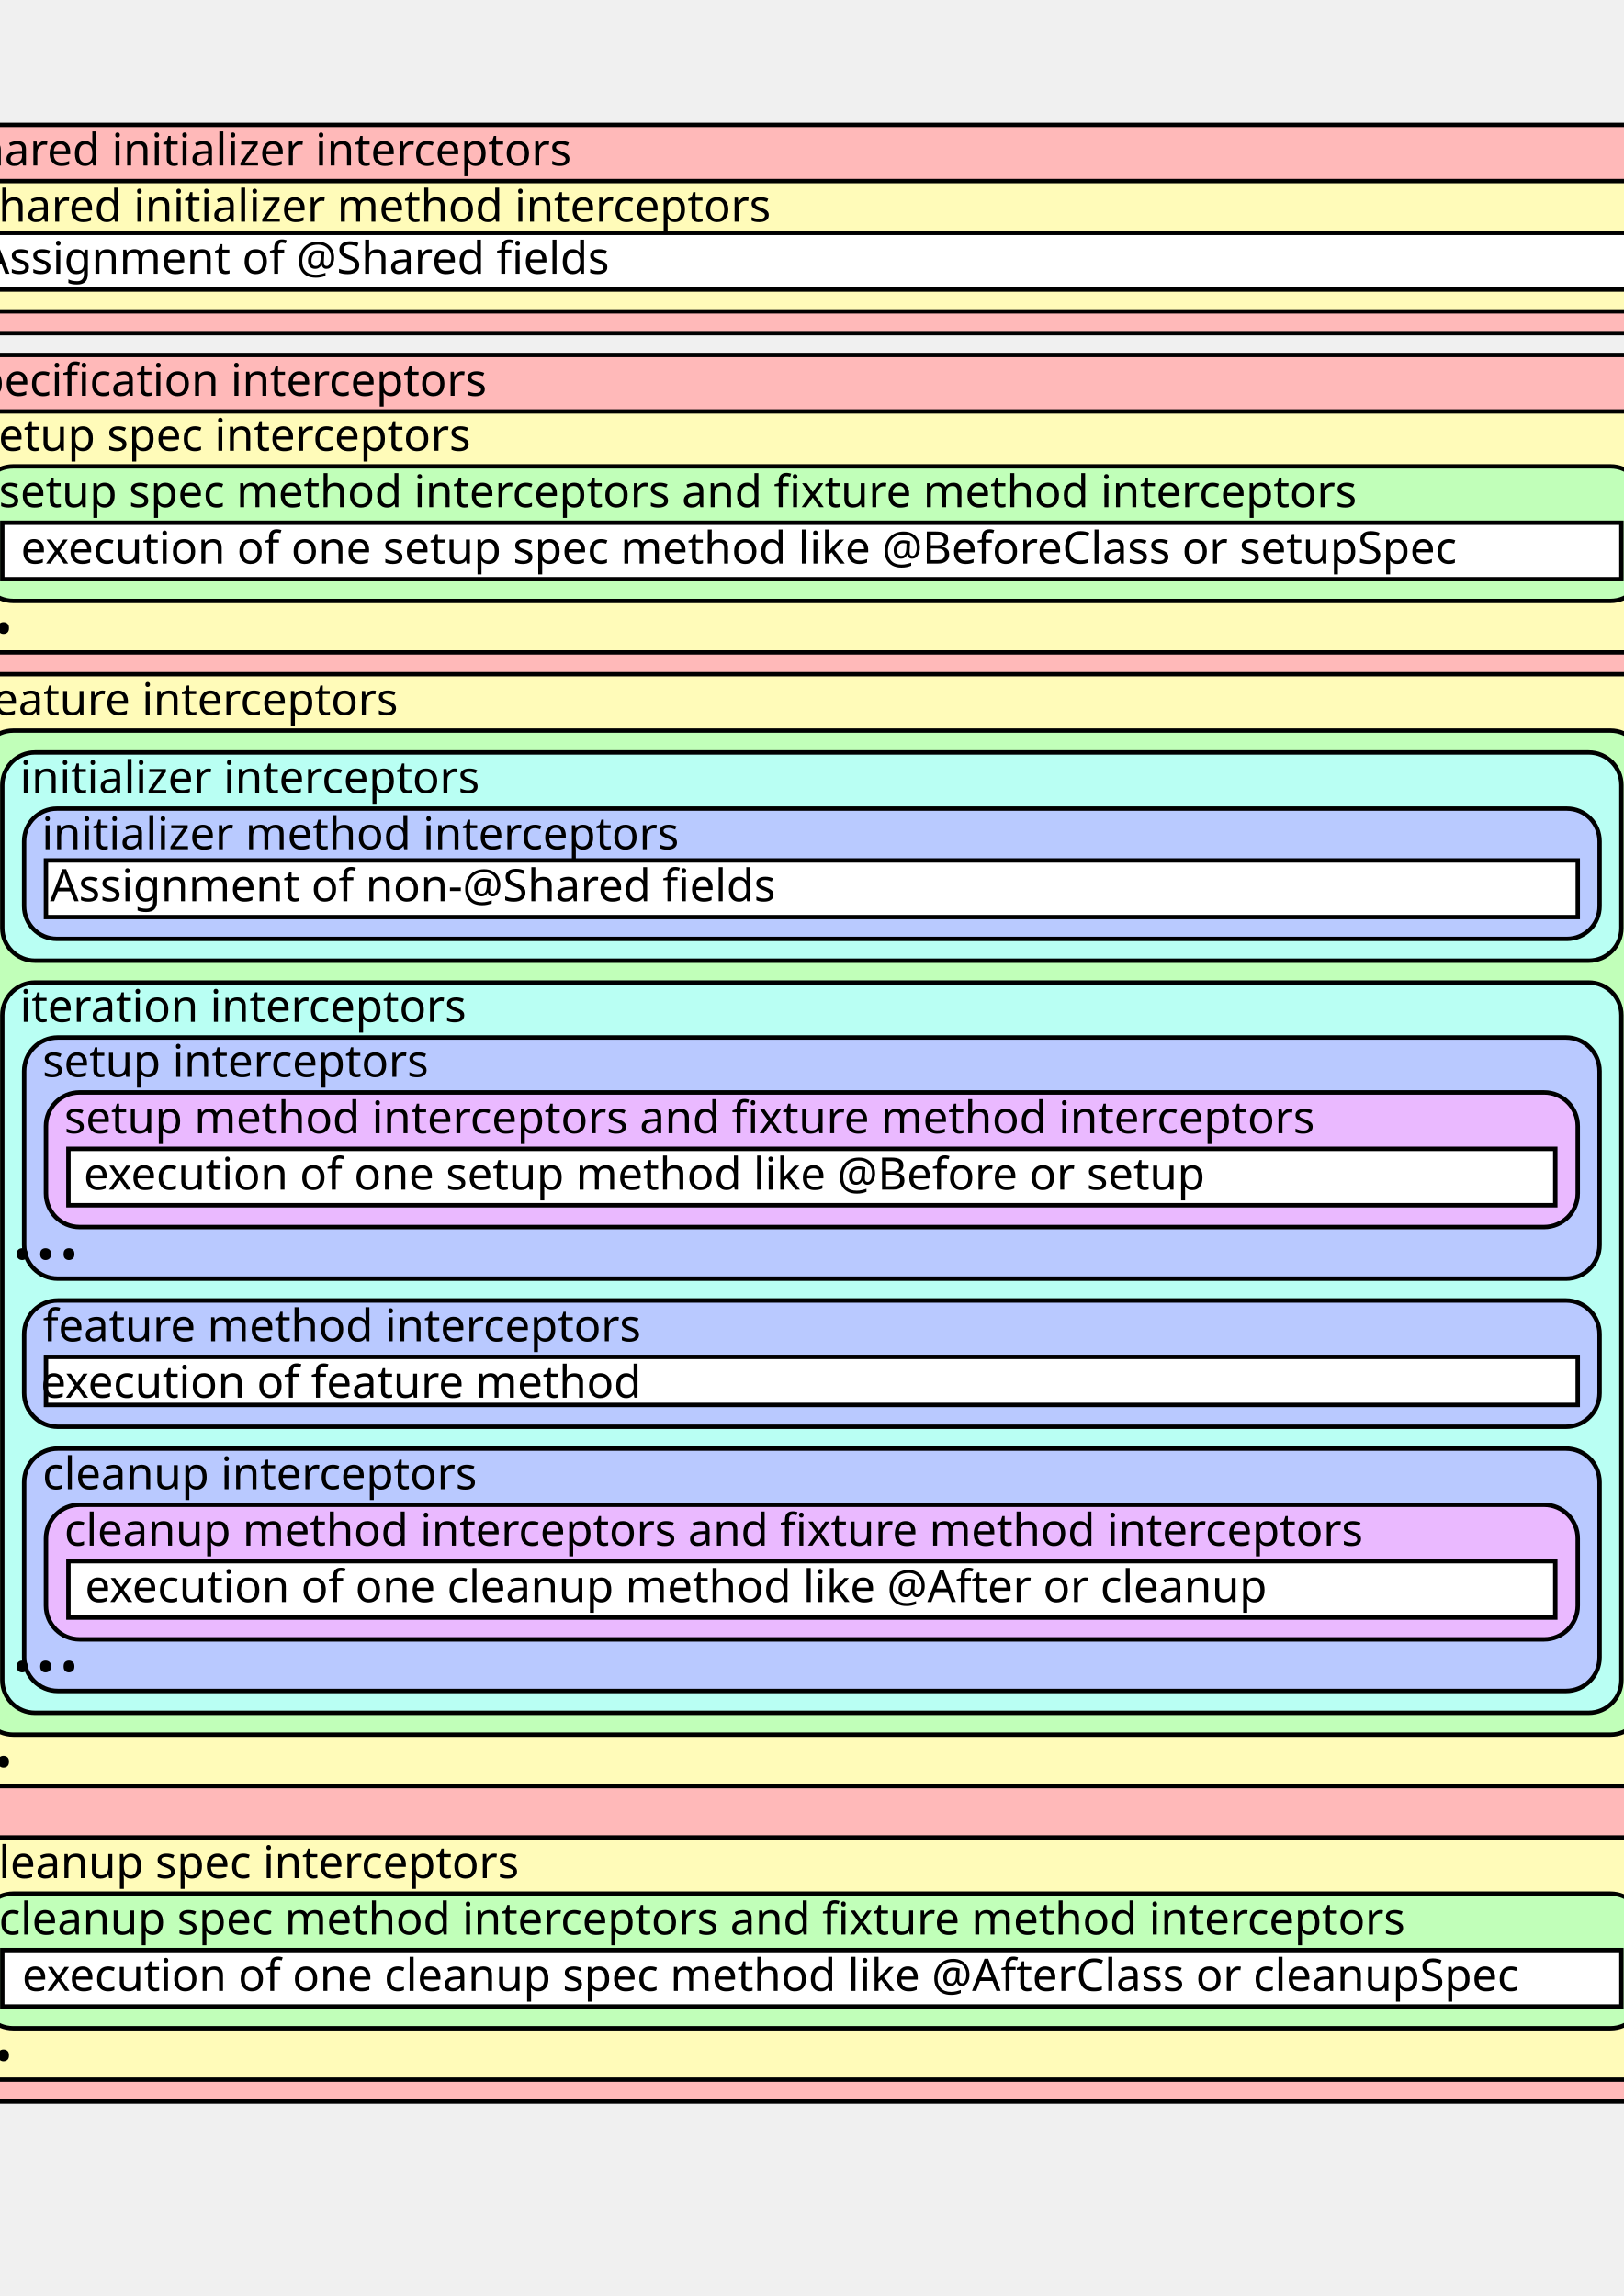
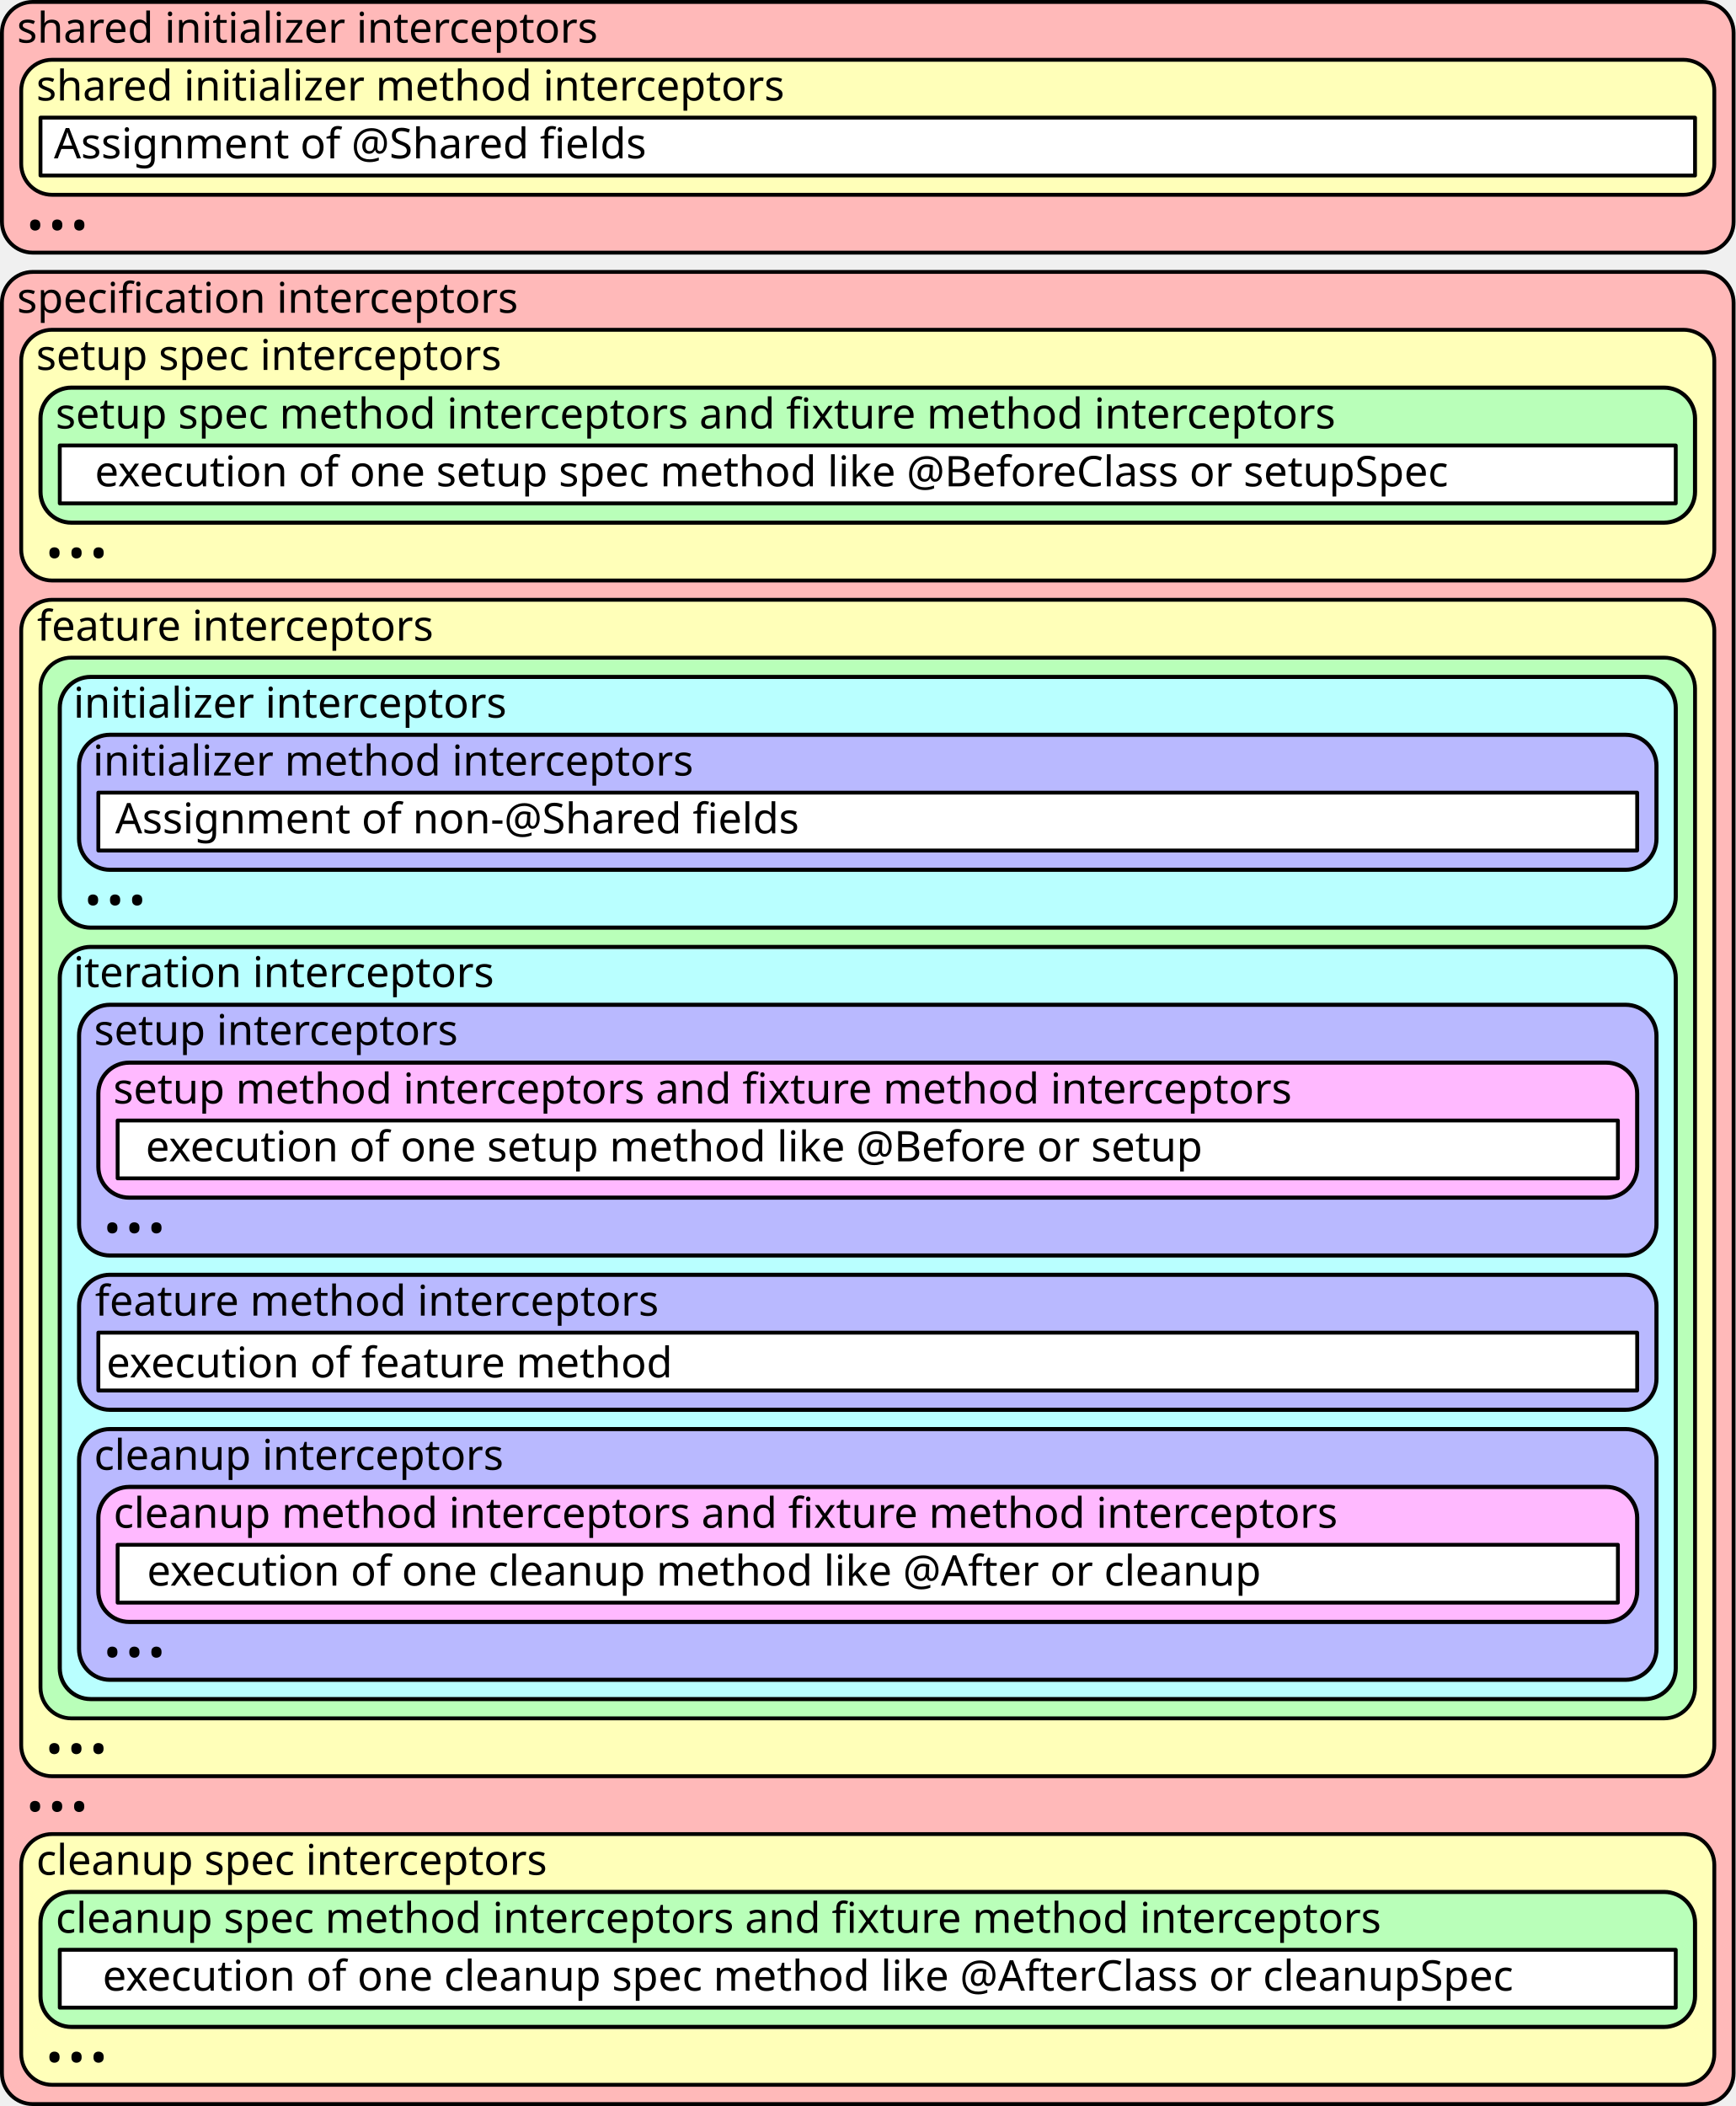
- <svg xmlns="http://www.w3.org/2000/svg" width="210mm" height="297mm" viewBox="0 0 744.094 1052.362" id="svg2" version="1.1">
+ <svg xmlns="http://www.w3.org/2000/svg" width="900" height="1092" viewBox="0 0 843.75 1023.75" id="svg2" version="1.1">
  <defs id="defs4">
-     <marker orient="auto" refY="0.0" refX="0.0" id="Arrow1Lstart" style="overflow:visible">
-       <path id="path4144" d="M 0.0,0.0 L 5.0,-5.0 L -12.5,0.0 L 5.0,5.0 L 0.0,0.0 z " style="fill-rule:evenodd;stroke:#000000;stroke-width:1.0pt" transform="scale(0.8) translate(12.5,0)" />
+     <marker orient="auto" refY="0" refX="0" id="Arrow1Lstart" style="overflow:visible">
+       <path id="path4144" d="M 0,0 5,-5 -12.5,0 5,5 Z" style="fill-rule:evenodd;stroke:#000000;stroke-width:1pt" transform="matrix(0.8,0,0,0.8,10,0)" />
    </marker>
  </defs>
  <g id="layer1">
-     <rect style="fill:#ffb9b9;fill-opacity:1;fill-rule:nonzero;stroke:#000000;stroke-width:2;stroke-linejoin:miter;stroke-miterlimit:4;stroke-dasharray:none;stroke-dashoffset:0;stroke-opacity:1" id="rect4138" width="801.994" height="95.469" x="-28.95" y="57.241" rx="15" />
-     <text xml:space="preserve" style="font-style:normal;font-weight:normal;font-size:20.556px;line-height:125%;font-family:sans-serif;text-align:start;letter-spacing:0px;word-spacing:0px;text-anchor:start;fill:#000000;fill-opacity:1;stroke:none;stroke-width:1px;stroke-linecap:butt;stroke-linejoin:miter;stroke-opacity:1" x="-20.532" y="75.858" id="text4537-4">
-       <tspan id="tspan4539-71" x="-20.532" y="75.858">shared initializer interceptors</tspan>
+     <text xml:space="preserve" style="font-style:normal;font-weight:normal;font-size:37.5px;line-height:125%;font-family:sans-serif;text-align:center;letter-spacing:0px;word-spacing:0px;text-anchor:middle;fill:#000000;fill-opacity:1;stroke:none;stroke-width:0.938px;stroke-linecap:butt;stroke-linejoin:miter;stroke-opacity:1" x="104.551" y="-125.764" id="text3752">
+       <tspan id="tspan3750" style="stroke-width:0.938px" x="104.551" y="-125.764" />
    </text>
-     <rect style="fill:#fffbb9;fill-opacity:1;fill-rule:nonzero;stroke:#000000;stroke-width:2;stroke-linejoin:miter;stroke-miterlimit:4;stroke-dasharray:none;stroke-dashoffset:0;stroke-opacity:1" id="rect4138-6" width="781.994" height="59.716" x="-18.95" y="82.994" rx="15" />
-     <text xml:space="preserve" style="font-style:normal;font-weight:normal;font-size:20.556px;line-height:125%;font-family:sans-serif;text-align:start;letter-spacing:0px;word-spacing:0px;text-anchor:start;fill:#000000;fill-opacity:1;stroke:none;stroke-width:1px;stroke-linecap:butt;stroke-linejoin:miter;stroke-opacity:1" x="-10.532" y="101.611" id="text4537-4-8">
-       <tspan id="tspan4539-71-8" x="-10.532" y="101.611">shared initializer method interceptors</tspan>
+     <rect style="fill:#ffb9b9;fill-opacity:1;stroke:#000000;stroke-width:1.875;stroke-linecap:round;stroke-linejoin:round;stroke-miterlimit:4;stroke-dasharray:none;stroke-dashoffset:34.76;paint-order:normal" id="rect37851" width="841.876" height="890.625" x="0.938" y="132.188" rx="15" />
+     <rect style="fill:#ffb9b9;fill-opacity:1;stroke:#000000;stroke-width:1.875;stroke-linecap:round;stroke-linejoin:round;stroke-miterlimit:4;stroke-dasharray:none;stroke-dashoffset:34.76;paint-order:normal" id="rect22503" width="841.876" height="121.875" x="0.938" y="0.937" rx="15" />
+     <text xml:space="preserve" style="font-style:normal;font-weight:normal;line-height:0%;font-family:sans-serif;text-align:start;letter-spacing:0px;word-spacing:0px;text-anchor:start;fill:#000000;fill-opacity:1;stroke:none;stroke-width:1px;stroke-linecap:butt;stroke-linejoin:miter;stroke-opacity:1" x="8.271" y="152.041" id="text4537-4-4-6">
+       <tspan x="8.271" y="152.041" id="tspan4811-4" style="font-size:20.555px;line-height:1.25">specification interceptors</tspan>
    </text>
-     <rect style="fill:#ffffff;fill-opacity:1;fill-rule:nonzero;stroke:#000000;stroke-width:2;stroke-linejoin:miter;stroke-miterlimit:4;stroke-dasharray:none;stroke-dashoffset:0;stroke-opacity:1" id="rect4138-6-9" width="761.994" height="25.963" x="-8.95" y="106.746" rx="0" ry="0" />
-     <text xml:space="preserve" style="font-style:normal;font-weight:normal;font-size:20.556px;line-height:125%;font-family:sans-serif;text-align:center;letter-spacing:0px;word-spacing:0px;text-anchor:middle;fill:#000000;fill-opacity:1;stroke:none;stroke-width:1px;stroke-linecap:butt;stroke-linejoin:miter;stroke-opacity:1" x="148.598" y="125.464" id="text4537">
-       <tspan id="tspan4539" x="148.598" y="125.464">Assignment of @Shared fields</tspan>
+     <text xml:space="preserve" style="font-style:normal;font-weight:normal;line-height:0%;font-family:sans-serif;text-align:center;letter-spacing:0px;word-spacing:0px;text-anchor:middle;fill:#000000;fill-opacity:1;stroke:none;stroke-width:1px;stroke-linecap:butt;stroke-linejoin:miter;stroke-opacity:1" x="35.635" y="111.533" id="text4674-1">
+       <tspan id="tspan4676-4" x="35.635" y="111.533" style="font-size:40px;line-height:1.25">...</tspan>
    </text>
-     <rect style="fill:#ffb9b9;fill-opacity:1;fill-rule:nonzero;stroke:#000000;stroke-width:2;stroke-linejoin:miter;stroke-miterlimit:4;stroke-dasharray:none;stroke-dashoffset:0;stroke-opacity:1" id="rect4138-1" width="801.994" height="800.525" x="-28.95" y="162.71" rx="15" />
-     <text xml:space="preserve" style="font-style:normal;font-weight:normal;font-size:20.556px;line-height:125%;font-family:sans-serif;text-align:start;letter-spacing:0px;word-spacing:0px;text-anchor:start;fill:#000000;fill-opacity:1;stroke:none;stroke-width:1px;stroke-linecap:butt;stroke-linejoin:miter;stroke-opacity:1" x="-20.532" y="181.428" id="text4537-4-4">
-       <tspan x="-20.532" y="181.428" id="tspan4811">specification interceptors</tspan>
+     <text xml:space="preserve" style="font-style:normal;font-weight:normal;line-height:0%;font-family:sans-serif;text-align:start;letter-spacing:0px;word-spacing:0px;text-anchor:start;fill:#000000;fill-opacity:1;stroke:none;stroke-width:1px;stroke-linecap:butt;stroke-linejoin:miter;stroke-opacity:1" x="8.271" y="20.741" id="text4537-4-9">
+       <tspan id="tspan4539-71-5" x="8.271" y="20.741" style="font-size:20.555px;line-height:1.25">shared initializer interceptors</tspan>
    </text>
-     <rect style="fill:#fffbb9;fill-opacity:1;fill-rule:nonzero;stroke:#000000;stroke-width:2;stroke-linejoin:miter;stroke-miterlimit:4;stroke-dasharray:none;stroke-dashoffset:0;stroke-opacity:1" id="rect4138-6-96" width="781.994" height="110.453" x="-18.95" y="188.563" rx="15" />
-     <text xml:space="preserve" style="font-style:normal;font-weight:normal;font-size:20.556px;line-height:125%;font-family:sans-serif;text-align:start;letter-spacing:0px;word-spacing:0px;text-anchor:start;fill:#000000;fill-opacity:1;stroke:none;stroke-width:1px;stroke-linecap:butt;stroke-linejoin:miter;stroke-opacity:1" x="-10.532" y="206.608" id="text4537-4-4-1">
-       <tspan x="-10.532" y="206.608" id="tspan4833">setup spec interceptors</tspan>
+     <rect style="fill:#ffffb9;fill-opacity:1;stroke:#000000;stroke-width:1.875;stroke-linecap:round;stroke-linejoin:round;stroke-miterlimit:4;stroke-dasharray:none;stroke-dashoffset:34.76" id="rect27594" width="823.125" height="65.625" x="10.312" y="29.062" rx="15" />
+     <rect style="fill:#ffffb9;fill-opacity:1;stroke:#000000;stroke-width:1.875;stroke-linecap:round;stroke-linejoin:round;stroke-miterlimit:4;stroke-dasharray:none;stroke-dashoffset:34.76" id="rect27594-2" width="823.125" height="121.875" x="10.312" y="160.312" rx="15" />
+     <rect style="fill:#ffffb9;fill-opacity:1;stroke:#000000;stroke-width:1.875;stroke-linecap:round;stroke-linejoin:round;stroke-miterlimit:4;stroke-dasharray:none;stroke-dashoffset:34.76" id="rect27594-2-2" width="823.125" height="571.875" x="10.312" y="291.562" rx="15" />
+     <rect style="fill:#b9ffb9;fill-opacity:1;stroke:#000000;stroke-width:1.875;stroke-linecap:round;stroke-linejoin:round;stroke-miterlimit:4;stroke-dasharray:none;stroke-dashoffset:34.76" id="rect81927" width="804.375" height="515.625" x="19.688" y="319.688" rx="15" />
+     <text xml:space="preserve" style="font-style:normal;font-weight:normal;line-height:0%;font-family:sans-serif;text-align:start;letter-spacing:0px;word-spacing:0px;text-anchor:start;fill:#000000;fill-opacity:1;stroke:none;stroke-width:1px;stroke-linecap:butt;stroke-linejoin:miter;stroke-opacity:1" x="17.583" y="179.83" id="text4537-4-4-1-4">
+       <tspan x="17.583" y="179.83" id="tspan4833-5" style="font-size:20.555px;line-height:1.25">setup spec interceptors</tspan>
    </text>
-     <rect style="fill:#c1ffb9;fill-opacity:1;fill-rule:nonzero;stroke:#000000;stroke-width:2;stroke-linejoin:miter;stroke-miterlimit:4;stroke-dasharray:none;stroke-dashoffset:0;stroke-opacity:1" id="rect4138-6-96-0" width="761.994" height="61.706" x="-8.95" y="213.744" rx="15" />
-     <text xml:space="preserve" style="font-style:normal;font-weight:normal;font-size:20.556px;line-height:125%;font-family:sans-serif;text-align:start;letter-spacing:0px;word-spacing:0px;text-anchor:start;fill:#000000;fill-opacity:1;stroke:none;stroke-width:1px;stroke-linecap:butt;stroke-linejoin:miter;stroke-opacity:1" x="-0.532" y="232.461" id="text4537-4-4-1-1">
-       <tspan x="-0.532" y="232.461" id="tspan4230">setup spec method interceptors and fixture method interceptors</tspan>
+     <rect style="fill:#b9ffb9;fill-opacity:1;fill-rule:nonzero;stroke:#000000;stroke-width:2;stroke-linejoin:miter;stroke-miterlimit:4;stroke-dasharray:none;stroke-dashoffset:0;stroke-opacity:1" id="rect4138-6-96-0-17" width="804.375" height="65.625" x="19.687" y="188.437" rx="15" />
+     <rect style="fill:#b9ffff;fill-opacity:1;fill-rule:nonzero;stroke:#000000;stroke-width:2;stroke-linejoin:miter;stroke-miterlimit:4;stroke-dasharray:none;stroke-dashoffset:0;stroke-opacity:1" id="rect4138-6-96-0-17-1" width="785.625" height="365.625" x="29.062" y="460.312" rx="15" />
+     <rect style="fill:#b9ffff;fill-opacity:1;fill-rule:nonzero;stroke:#000000;stroke-width:2;stroke-linejoin:miter;stroke-miterlimit:4;stroke-dasharray:none;stroke-dashoffset:0;stroke-opacity:1" id="rect4138-6-96-0-1-4" width="785.625" height="121.875" x="29.062" y="329.062" rx="15" />
+     <rect style="fill:#b9b9ff;fill-opacity:1;fill-rule:nonzero;stroke:#000000;stroke-width:2;stroke-linejoin:miter;stroke-miterlimit:4;stroke-dasharray:none;stroke-dashoffset:0;stroke-opacity:1" id="rect4138-6-96-0-1-4-9" width="766.875" height="121.875" x="38.437" y="488.437" rx="15" />
+     <rect style="fill:#b9b9ff;fill-opacity:1;fill-rule:nonzero;stroke:#000000;stroke-width:2;stroke-linejoin:miter;stroke-miterlimit:4;stroke-dasharray:none;stroke-dashoffset:0;stroke-opacity:1" id="rect4138-6-96-0-1-3-4" width="766.875" height="65.625" x="38.437" y="357.187" rx="15" />
+     <rect style="fill:#ffb9ff;fill-opacity:1;fill-rule:nonzero;stroke:#000000;stroke-width:2;stroke-linejoin:miter;stroke-miterlimit:4;stroke-dasharray:none;stroke-dashoffset:0;stroke-opacity:1" id="rect4138-6-96-0-1-3-4-9" width="748.125" height="65.625" x="47.812" y="516.562" rx="15" />
+     <rect style="fill:#b9b9ff;fill-opacity:1;fill-rule:nonzero;stroke:#000000;stroke-width:2;stroke-linejoin:miter;stroke-miterlimit:4;stroke-dasharray:none;stroke-dashoffset:0;stroke-opacity:1" id="rect4138-6-96-0-1-3-4-9-4" width="766.875" height="65.625" x="38.437" y="619.687" rx="15" />
+     <text xml:space="preserve" style="font-style:normal;font-weight:normal;line-height:0%;font-family:sans-serif;text-align:start;letter-spacing:0px;word-spacing:0px;text-anchor:start;fill:#000000;fill-opacity:1;stroke:none;stroke-width:1px;stroke-linecap:butt;stroke-linejoin:miter;stroke-opacity:1" x="27.021" y="208.291" id="text4537-4-4-1-1-7">
+       <tspan x="27.021" y="208.291" id="tspan4230-7" style="font-size:20.555px;line-height:1.25">setup spec method interceptors and fixture method interceptors</tspan>
    </text>
-     <rect style="fill:#ffffff;fill-opacity:1;fill-rule:nonzero;stroke:#000000;stroke-width:2;stroke-linejoin:miter;stroke-miterlimit:4;stroke-dasharray:none;stroke-dashoffset:0;stroke-opacity:1" id="rect4138-6-9-8" width="741.994" height="25.853" x="1.05" y="239.596" rx="0" ry="0" />
-     <text xml:space="preserve" style="font-style:normal;font-weight:normal;font-size:20.556px;line-height:125%;font-family:sans-serif;text-align:center;letter-spacing:0px;word-spacing:0px;text-anchor:middle;fill:#000000;fill-opacity:1;stroke:none;stroke-width:1px;stroke-linecap:butt;stroke-linejoin:miter;stroke-opacity:1" x="357.288" y="258.314" id="text4537-3">
-       <tspan id="tspan4539-7" x="357.288" y="258.314">execution of one setup spec method like @BeforeClass or setupSpec</tspan>
-       <tspan x="357.288" y="284.009" id="tspan4630" />
+     <text xml:space="preserve" style="font-style:normal;font-weight:normal;line-height:0%;font-family:sans-serif;text-align:start;letter-spacing:0px;word-spacing:0px;text-anchor:start;fill:#000000;fill-opacity:1;stroke:none;stroke-width:1px;stroke-linecap:butt;stroke-linejoin:miter;stroke-opacity:1" x="17.646" y="48.866" id="text4537-4-8-0">
+       <tspan id="tspan4539-71-8-6" x="17.646" y="48.866" style="font-size:20.555px;line-height:1.25">shared initializer method interceptors</tspan>
    </text>
-     <rect style="fill:#fffbb9;fill-opacity:1;fill-rule:nonzero;stroke:#000000;stroke-width:2;stroke-linejoin:miter;stroke-miterlimit:4;stroke-dasharray:none;stroke-dashoffset:0;stroke-opacity:1" id="rect4138-6-96-6" width="781.994" height="509.628" x="-18.95" y="309.016" rx="15" />
-     <text xml:space="preserve" style="font-style:normal;font-weight:normal;font-size:20.556px;line-height:125%;font-family:sans-serif;text-align:start;letter-spacing:0px;word-spacing:0px;text-anchor:start;fill:#000000;fill-opacity:1;stroke:none;stroke-width:1px;stroke-linecap:butt;stroke-linejoin:miter;stroke-opacity:1" x="-10.321" y="327.734" id="text4537-4-4-4">
-       <tspan x="-10.321" y="327.734" id="tspan4811-9">feature interceptors</tspan>
+     <rect style="fill:#ffffff;fill-opacity:1;stroke:#000000;stroke-width:1.875;stroke-linecap:round;stroke-linejoin:round;stroke-miterlimit:4;stroke-dasharray:none;stroke-dashoffset:34.76" id="rect27816" width="804.375" height="28.125" x="19.688" y="57.187" />
+     <rect style="fill:#ffffff;fill-opacity:1;stroke:#000000;stroke-width:1.875;stroke-linecap:round;stroke-linejoin:round;stroke-miterlimit:4;stroke-dasharray:none;stroke-dashoffset:34.76" id="rect27816-9" width="748.125" height="28.125" x="47.812" y="385.312" />
+     <rect style="fill:#ffffff;fill-opacity:1;stroke:#000000;stroke-width:1.875;stroke-linecap:round;stroke-linejoin:round;stroke-miterlimit:4;stroke-dasharray:none;stroke-dashoffset:34.76" id="rect27816-9-9" width="748.125" height="28.125" x="47.812" y="647.812" />
+     <rect style="fill:#ffffff;fill-opacity:1;stroke:#000000;stroke-width:1.875;stroke-linecap:round;stroke-linejoin:round;stroke-miterlimit:4;stroke-dasharray:none;stroke-dashoffset:34.76" id="rect27816-9-4" width="729.375" height="28.125" x="57.187" y="544.687" />
+     <rect style="fill:#b9b9ff;fill-opacity:1;fill-rule:nonzero;stroke:#000000;stroke-width:2;stroke-linejoin:miter;stroke-miterlimit:4;stroke-dasharray:none;stroke-dashoffset:0;stroke-opacity:1" id="rect4138-6-96-0-1-3-4-9-9" width="766.875" height="121.875" x="38.437" y="694.687" rx="15" />
+     <rect style="fill:#ffb9ff;fill-opacity:1;fill-rule:nonzero;stroke:#000000;stroke-width:2.029;stroke-linejoin:miter;stroke-miterlimit:4;stroke-dasharray:none;stroke-dashoffset:0;stroke-opacity:1" id="rect4138-6-96-0-9-3-0" width="748.125" height="65.625" x="47.812" y="722.812" rx="15" />
+     <rect style="fill:#ffffff;fill-opacity:1;stroke:#000000;stroke-width:1.875;stroke-linecap:round;stroke-linejoin:round;stroke-miterlimit:4;stroke-dasharray:none;stroke-dashoffset:34.76" id="rect27816-9-4-6" width="729.375" height="28.125" x="57.187" y="750.937" />
+     <rect style="fill:#ffffff;fill-opacity:1;stroke:#000000;stroke-width:1.875;stroke-linecap:round;stroke-linejoin:round;stroke-miterlimit:4;stroke-dasharray:none;stroke-dashoffset:34.76" id="rect27816-3" width="785.625" height="28.125" x="29.063" y="216.562" />
+     <rect style="fill:#ffffb9;fill-opacity:1;stroke:#000000;stroke-width:1.875;stroke-linecap:round;stroke-linejoin:round;stroke-miterlimit:4;stroke-dasharray:none;stroke-dashoffset:34.76" id="rect27594-2-28" width="823.125" height="121.875" x="10.312" y="891.562" rx="15" />
+     <rect style="fill:#b9ffb9;fill-opacity:1;fill-rule:nonzero;stroke:#000000;stroke-width:2;stroke-linejoin:miter;stroke-miterlimit:4;stroke-dasharray:none;stroke-dashoffset:0;stroke-opacity:1" id="rect4138-6-96-0-17-4" width="804.375" height="65.625" x="19.688" y="919.688" rx="15" />
+     <rect style="fill:#ffffff;fill-opacity:1;stroke:#000000;stroke-width:1.875;stroke-linecap:round;stroke-linejoin:round;stroke-miterlimit:4;stroke-dasharray:none;stroke-dashoffset:34.76" id="rect27816-3-2" width="785.625" height="28.125" x="29.062" y="947.812" />
+     <text xml:space="preserve" style="font-style:normal;font-weight:normal;line-height:0%;font-family:sans-serif;text-align:start;letter-spacing:0px;word-spacing:0px;text-anchor:start;fill:#000000;fill-opacity:1;stroke:none;stroke-width:1px;stroke-linecap:butt;stroke-linejoin:miter;stroke-opacity:1" x="18.005" y="311.416" id="text4537-4-4-4-3">
+       <tspan x="18.005" y="311.416" id="tspan4811-9-8" style="font-size:20.555px;line-height:1.25">feature interceptors</tspan>
    </text>
-     <text xml:space="preserve" style="font-style:normal;font-weight:normal;font-size:40px;line-height:125%;font-family:sans-serif;text-align:center;letter-spacing:0px;word-spacing:0px;text-anchor:middle;fill:#000000;fill-opacity:1;stroke:none;stroke-width:1px;stroke-linecap:butt;stroke-linejoin:miter;stroke-opacity:1" x="16.906" y="290.016" id="text4674">
-       <tspan id="tspan4676" x="16.906" y="290.016">...</tspan>
+     <text xml:space="preserve" style="font-style:normal;font-weight:normal;line-height:0%;font-family:sans-serif;text-align:start;letter-spacing:0px;word-spacing:0px;text-anchor:start;fill:#000000;fill-opacity:1;stroke:none;stroke-width:1px;stroke-linecap:butt;stroke-linejoin:miter;stroke-opacity:1" x="17.634" y="911.366" id="text4537-4-4-1-2-4">
+       <tspan x="17.634" y="911.366" id="tspan4873-1" style="font-size:20.555px;line-height:1.25">cleanup spec interceptors</tspan>
    </text>
-     <rect style="fill:#fffbb9;fill-opacity:1;fill-rule:nonzero;stroke:#000000;stroke-width:2;stroke-linejoin:miter;stroke-miterlimit:4;stroke-dasharray:none;stroke-dashoffset:0;stroke-opacity:1" id="rect4138-6-96-60" width="781.994" height="111.025" x="-18.95" y="842.21" rx="15" />
-     <text xml:space="preserve" style="font-style:normal;font-weight:normal;font-size:20.556px;line-height:125%;font-family:sans-serif;text-align:start;letter-spacing:0px;word-spacing:0px;text-anchor:start;fill:#000000;fill-opacity:1;stroke:none;stroke-width:1px;stroke-linecap:butt;stroke-linejoin:miter;stroke-opacity:1" x="-10.507" y="860.828" id="text4537-4-4-1-2">
-       <tspan x="-10.507" y="860.828" id="tspan4873">cleanup spec interceptors</tspan>
+     <text xml:space="preserve" style="font-style:normal;font-weight:normal;line-height:0%;font-family:sans-serif;text-align:start;letter-spacing:0px;word-spacing:0px;text-anchor:start;fill:#000000;fill-opacity:1;stroke:none;stroke-width:1px;stroke-linecap:butt;stroke-linejoin:miter;stroke-opacity:1" x="27.071" y="939.541" id="text4537-4-4-1-1-8-4">
+       <tspan x="27.071" y="939.541" id="tspan4833-3-9-3" style="font-size:20.555px;line-height:1.25">cleanup spec method interceptors and fixture method interceptors</tspan>
    </text>
-     <rect style="fill:#c1ffb9;fill-opacity:1;fill-rule:nonzero;stroke:#000000;stroke-width:2;stroke-linejoin:miter;stroke-miterlimit:4;stroke-dasharray:none;stroke-dashoffset:0;stroke-opacity:1" id="rect4138-6-96-0-8" width="761.994" height="61.706" x="-8.95" y="867.963" rx="15" />
-     <text xml:space="preserve" style="font-style:normal;font-weight:normal;font-size:20.556px;line-height:125%;font-family:sans-serif;text-align:start;letter-spacing:0px;word-spacing:0px;text-anchor:start;fill:#000000;fill-opacity:1;stroke:none;stroke-width:1px;stroke-linecap:butt;stroke-linejoin:miter;stroke-opacity:1" x="-0.507" y="886.681" id="text4537-4-4-1-1-8">
-       <tspan x="-0.507" y="886.681" id="tspan4833-3-9">cleanup spec method interceptors and fixture method interceptors</tspan>
+     <text xml:space="preserve" style="font-style:normal;font-weight:normal;line-height:0%;font-family:sans-serif;text-align:center;letter-spacing:0px;word-spacing:0px;text-anchor:middle;fill:#000000;fill-opacity:1;stroke:none;stroke-width:1px;stroke-linecap:butt;stroke-linejoin:miter;stroke-opacity:1" x="400.603" y="967.667" id="text4537-3-0-0">
+       <tspan x="400.603" y="967.667" style="font-size:20.555px;line-height:1.25" id="tspan45130">execution of one cleanup spec method like @AfterClass or cleanupSpec</tspan>
    </text>
-     <rect style="fill:#ffffff;fill-opacity:1;fill-rule:nonzero;stroke:#000000;stroke-width:2;stroke-linejoin:miter;stroke-miterlimit:4;stroke-dasharray:none;stroke-dashoffset:0;stroke-opacity:1" id="rect4138-6-9-8-4" width="741.994" height="25.853" x="1.05" y="893.816" rx="0" ry="0" />
-     <text xml:space="preserve" style="font-style:normal;font-weight:normal;font-size:20.556px;line-height:125%;font-family:sans-serif;text-align:center;letter-spacing:0px;word-spacing:0px;text-anchor:middle;fill:#000000;fill-opacity:1;stroke:none;stroke-width:1px;stroke-linecap:butt;stroke-linejoin:miter;stroke-opacity:1" x="371.802" y="912.534" id="text4537-3-0">
-       <tspan id="tspan4539-7-5" x="371.802" y="912.534">execution of one cleanup spec method like @AfterClass or cleanupSpec</tspan>
-       <tspan x="371.802" y="938.228" id="tspan4630-7" />
+     <text xml:space="preserve" style="font-style:normal;font-weight:normal;line-height:0%;font-family:sans-serif;text-align:center;letter-spacing:0px;word-spacing:0px;text-anchor:middle;fill:#000000;fill-opacity:1;stroke:none;stroke-width:1px;stroke-linecap:butt;stroke-linejoin:miter;stroke-opacity:1" x="45.01" y="1002.158" id="text4674-3-7">
+       <tspan id="tspan4676-7-9" x="45.01" y="1002.158" style="font-size:40px;line-height:1.25">...</tspan>
    </text>
-     <text xml:space="preserve" style="font-style:normal;font-weight:normal;font-size:40px;line-height:125%;font-family:sans-serif;text-align:center;letter-spacing:0px;word-spacing:0px;text-anchor:middle;fill:#000000;fill-opacity:1;stroke:none;stroke-width:1px;stroke-linecap:butt;stroke-linejoin:miter;stroke-opacity:1" x="16.906" y="944.235" id="text4674-3">
-       <tspan id="tspan4676-7" x="16.906" y="944.235">...</tspan>
+     <text xml:space="preserve" style="font-style:normal;font-weight:normal;line-height:0%;font-family:sans-serif;text-align:center;letter-spacing:0px;word-spacing:0px;text-anchor:middle;fill:#000000;fill-opacity:1;stroke:none;stroke-width:1px;stroke-linecap:butt;stroke-linejoin:miter;stroke-opacity:1" x="44.947" y="852.159" id="text4674-30-2">
+       <tspan id="tspan4676-5-8" x="44.947" y="852.159" style="font-size:40px;line-height:1.25">...</tspan>
    </text>
-     <text xml:space="preserve" style="font-style:normal;font-weight:normal;font-size:40px;line-height:125%;font-family:sans-serif;text-align:center;letter-spacing:0px;word-spacing:0px;text-anchor:middle;fill:#000000;fill-opacity:1;stroke:none;stroke-width:1px;stroke-linecap:butt;stroke-linejoin:miter;stroke-opacity:1" x="6.906" y="833.21" id="text4674-30">
-       <tspan id="tspan4676-5" x="6.906" y="833.21">...</tspan>
+     <text xml:space="preserve" style="font-style:normal;font-weight:normal;line-height:0%;font-family:sans-serif;text-align:start;letter-spacing:0px;word-spacing:0px;text-anchor:start;fill:#000000;fill-opacity:1;stroke:none;stroke-width:1px;stroke-linecap:butt;stroke-linejoin:miter;stroke-opacity:1" x="35.681" y="348.866" id="text4537-4-4-1-1-0-5">
+       <tspan x="35.681" y="348.866" id="tspan4833-3-0-09" style="font-size:20.555px;line-height:1.25">initializer interceptors</tspan>
    </text>
-     <rect style="fill:#c1ffb9;fill-opacity:1;fill-rule:nonzero;stroke:#000000;stroke-width:2;stroke-linejoin:miter;stroke-miterlimit:4;stroke-dasharray:none;stroke-dashoffset:0;stroke-opacity:1" id="rect4138-6-96-0-1-8" width="761.994" height="460.209" x="-8.95" y="334.869" rx="15" />
-     <rect style="fill:#b9fff3;fill-opacity:1;fill-rule:nonzero;stroke:#000000;stroke-width:2;stroke-linejoin:miter;stroke-miterlimit:4;stroke-dasharray:none;stroke-dashoffset:0;stroke-opacity:1" id="rect4138-6-96-0-1" width="741.994" height="95.469" x="1.05" y="344.869" rx="15" />
-     <text xml:space="preserve" style="font-style:normal;font-weight:normal;font-size:20.556px;line-height:125%;font-family:sans-serif;text-align:start;letter-spacing:0px;word-spacing:0px;text-anchor:start;fill:#000000;fill-opacity:1;stroke:none;stroke-width:1px;stroke-linecap:butt;stroke-linejoin:miter;stroke-opacity:1" x="9.142" y="363.486" id="text4537-4-4-1-1-0">
-       <tspan x="9.142" y="363.486" id="tspan4833-3-0">initializer interceptors</tspan>
+     <text xml:space="preserve" style="font-style:normal;font-weight:normal;line-height:0%;font-family:sans-serif;text-align:start;letter-spacing:0px;word-spacing:0px;text-anchor:start;fill:#000000;fill-opacity:1;stroke:none;stroke-width:1px;stroke-linecap:butt;stroke-linejoin:miter;stroke-opacity:1" x="45.118" y="376.991" id="text4537-4-4-1-1-0-2-9">
+       <tspan x="45.118" y="376.991" id="tspan4833-3-0-4-7" style="font-size:20.555px;line-height:1.25">initializer method interceptors</tspan>
    </text>
-     <rect style="fill:#b9caff;fill-opacity:1;fill-rule:nonzero;stroke:#000000;stroke-width:2;stroke-linejoin:miter;stroke-miterlimit:4;stroke-dasharray:none;stroke-dashoffset:0;stroke-opacity:1" id="rect4138-6-96-0-1-3" width="721.994" height="59.716" x="11.05" y="370.622" rx="15" />
-     <text xml:space="preserve" style="font-style:normal;font-weight:normal;font-size:20.556px;line-height:125%;font-family:sans-serif;text-align:start;letter-spacing:0px;word-spacing:0px;text-anchor:start;fill:#000000;fill-opacity:1;stroke:none;stroke-width:1px;stroke-linecap:butt;stroke-linejoin:miter;stroke-opacity:1" x="19.142" y="389.239" id="text4537-4-4-1-1-0-2">
-       <tspan x="19.142" y="389.239" id="tspan4833-3-0-4">initializer method interceptors</tspan>
+     <text xml:space="preserve" style="font-style:normal;font-weight:normal;line-height:0%;font-family:sans-serif;text-align:center;letter-spacing:0px;word-spacing:0px;text-anchor:middle;fill:#000000;fill-opacity:1;stroke:none;stroke-width:1px;stroke-linecap:butt;stroke-linejoin:miter;stroke-opacity:1" x="230.068" y="405.111" id="text4537-5-4">
+       <tspan id="tspan4539-4-8" x="230.068" y="405.111" style="font-size:20.555px;line-height:1.25">Assignment of non-@Shared fields</tspan>
    </text>
-     <rect style="fill:#ffffff;fill-opacity:1;fill-rule:nonzero;stroke:#000000;stroke-width:2;stroke-linejoin:miter;stroke-miterlimit:4;stroke-dasharray:none;stroke-dashoffset:0;stroke-opacity:1" id="rect4138-6-9-2" width="701.994" height="25.963" x="21.05" y="394.374" rx="0" ry="0" />
-     <text xml:space="preserve" style="font-style:normal;font-weight:normal;font-size:20.556px;line-height:125%;font-family:sans-serif;text-align:center;letter-spacing:0px;word-spacing:0px;text-anchor:middle;fill:#000000;fill-opacity:1;stroke:none;stroke-width:1px;stroke-linecap:butt;stroke-linejoin:miter;stroke-opacity:1" x="202.526" y="413.092" id="text4537-5">
-       <tspan id="tspan4539-4" x="202.526" y="413.092">Assignment of non-@Shared fields</tspan>
+     <text xml:space="preserve" style="font-style:normal;font-weight:normal;line-height:0%;font-family:sans-serif;text-align:center;letter-spacing:0px;word-spacing:0px;text-anchor:middle;fill:#000000;fill-opacity:1;stroke:none;stroke-width:1px;stroke-linecap:butt;stroke-linejoin:miter;stroke-opacity:1" x="35.572" y="880.283" id="text4674-30-5-8">
+       <tspan id="tspan4676-5-0-2" x="35.572" y="880.283" style="font-size:40px;line-height:1.25">...</tspan>
    </text>
-     <text xml:space="preserve" style="font-style:normal;font-weight:normal;font-size:40px;line-height:125%;font-family:sans-serif;text-align:center;letter-spacing:0px;word-spacing:0px;text-anchor:middle;fill:#000000;fill-opacity:1;stroke:none;stroke-width:1px;stroke-linecap:butt;stroke-linejoin:miter;stroke-opacity:1" x="16.906" y="809.644" id="text4674-30-5">
-       <tspan id="tspan4676-5-0" x="16.906" y="809.644">...</tspan>
+     <text xml:space="preserve" style="font-style:normal;font-weight:normal;line-height:0%;font-family:sans-serif;text-align:start;letter-spacing:0px;word-spacing:0px;text-anchor:start;fill:#000000;fill-opacity:1;stroke:none;stroke-width:1px;stroke-linecap:butt;stroke-linejoin:miter;stroke-opacity:1" x="35.681" y="479.829" id="text4537-4-4-1-1-0-22-9">
+       <tspan x="35.681" y="479.829" id="tspan4833-3-0-0-0" style="font-size:20.555px;line-height:1.25">iteration interceptors</tspan>
    </text>
-     <rect style="fill:#b9fff3;fill-opacity:1;fill-rule:nonzero;stroke:#000000;stroke-width:2;stroke-linejoin:miter;stroke-miterlimit:4;stroke-dasharray:none;stroke-dashoffset:0;stroke-opacity:1" id="rect4138-6-96-0-1-5" width="741.994" height="334.74" x="1.05" y="450.338" rx="15" />
-     <text xml:space="preserve" style="font-style:normal;font-weight:normal;font-size:20.556px;line-height:125%;font-family:sans-serif;text-align:start;letter-spacing:0px;word-spacing:0px;text-anchor:start;fill:#000000;fill-opacity:1;stroke:none;stroke-width:1px;stroke-linecap:butt;stroke-linejoin:miter;stroke-opacity:1" x="9.142" y="468.383" id="text4537-4-4-1-1-0-22">
-       <tspan x="9.142" y="468.383" id="tspan4833-3-0-0">iteration interceptors</tspan>
+     <text xml:space="preserve" style="font-style:normal;font-weight:normal;line-height:0%;font-family:sans-serif;text-align:start;letter-spacing:0px;word-spacing:0px;text-anchor:start;fill:#000000;fill-opacity:1;stroke:none;stroke-width:1px;stroke-linecap:butt;stroke-linejoin:miter;stroke-opacity:1" x="45.708" y="507.955" id="text4537-4-4-1-1-0-2-2-0-0">
+       <tspan x="45.708" y="507.955" id="tspan4833-3-0-4-9-3-0" style="font-size:20.555px;line-height:1.25">setup interceptors</tspan>
    </text>
-     <rect style="fill:#b9c9ff;fill-opacity:1;fill-rule:nonzero;stroke:#000000;stroke-width:2.028;stroke-linejoin:miter;stroke-miterlimit:4;stroke-dasharray:none;stroke-dashoffset:0;stroke-opacity:1" id="rect4138-6-96-0-1-3-0-2" width="721.966" height="110.543" x="11.064" y="475.533" rx="15.427" />
-     <text xml:space="preserve" style="font-style:normal;font-weight:normal;font-size:20.556px;line-height:125%;font-family:sans-serif;text-align:start;letter-spacing:0px;word-spacing:0px;text-anchor:start;fill:#000000;fill-opacity:1;stroke:none;stroke-width:1px;stroke-linecap:butt;stroke-linejoin:miter;stroke-opacity:1" x="19.468" y="493.564" id="text4537-4-4-1-1-0-2-2-0">
-       <tspan x="19.468" y="493.564" id="tspan4833-3-0-4-9-3">setup interceptors</tspan>
+     <text xml:space="preserve" style="font-style:normal;font-weight:normal;line-height:0%;font-family:sans-serif;text-align:start;letter-spacing:0px;word-spacing:0px;text-anchor:start;fill:#000000;fill-opacity:1;stroke:none;stroke-width:1px;stroke-linecap:butt;stroke-linejoin:miter;stroke-opacity:1" x="55.069" y="536.416" id="text4537-4-4-1-1-3-0">
+       <tspan x="55.069" y="536.416" id="tspan4833-3-2-1" style="font-size:20.555px;line-height:1.25">setup method interceptors and fixture method interceptors</tspan>
    </text>
-     <rect style="fill:#eab9ff;fill-opacity:1;fill-rule:nonzero;stroke:#000000;stroke-width:2.029;stroke-linejoin:miter;stroke-miterlimit:4;stroke-dasharray:none;stroke-dashoffset:0;stroke-opacity:1" id="rect4138-6-96-0-9" width="701.965" height="61.699" x="21.064" y="500.713" rx="15.439" />
-     <text xml:space="preserve" style="font-style:normal;font-weight:normal;font-size:20.556px;line-height:125%;font-family:sans-serif;text-align:start;letter-spacing:0px;word-spacing:0px;text-anchor:start;fill:#000000;fill-opacity:1;stroke:none;stroke-width:1px;stroke-linecap:butt;stroke-linejoin:miter;stroke-opacity:1" x="29.468" y="519.417" id="text4537-4-4-1-1-3">
-       <tspan x="29.468" y="519.417" id="tspan4833-3-2">setup method interceptors and fixture method interceptors</tspan>
+     <text xml:space="preserve" style="font-style:normal;font-weight:normal;line-height:0%;font-family:sans-serif;text-align:center;letter-spacing:0px;word-spacing:0px;text-anchor:middle;fill:#000000;fill-opacity:1;stroke:none;stroke-width:1px;stroke-linecap:butt;stroke-linejoin:miter;stroke-opacity:1" x="335.531" y="564.541" id="text4537-3-6-11">
+       <tspan x="335.531" y="564.541" id="tspan4630-3-8" style="font-size:20.555px;line-height:1.25">execution of one setup method like @Before or setup</tspan>
    </text>
-     <rect style="fill:#ffffff;fill-opacity:1;fill-rule:nonzero;stroke:#000000;stroke-width:2.029;stroke-linejoin:miter;stroke-miterlimit:4;stroke-dasharray:none;stroke-dashoffset:0;stroke-opacity:1" id="rect4138-6-9-8-8" width="681.379" height="25.85" x="31.357" y="526.566" rx="0" ry="0" />
-     <text xml:space="preserve" style="font-style:normal;font-weight:normal;font-size:20.556px;line-height:125%;font-family:sans-serif;text-align:center;letter-spacing:0px;word-spacing:0px;text-anchor:middle;fill:#000000;fill-opacity:1;stroke:none;stroke-width:1px;stroke-linecap:butt;stroke-linejoin:miter;stroke-opacity:1" x="308.639" y="545.27" id="text4537-3-6">
-       <tspan x="308.639" y="545.27" id="tspan4630-3">execution of one setup method like @Before or setup</tspan>
+     <text xml:space="preserve" style="font-style:normal;font-weight:normal;line-height:0%;font-family:sans-serif;text-align:center;letter-spacing:0px;word-spacing:0px;text-anchor:middle;fill:#000000;fill-opacity:1;stroke:none;stroke-width:1px;stroke-linecap:butt;stroke-linejoin:miter;stroke-opacity:1" x="73.134" y="599.033" id="text4674-38-8">
+       <tspan id="tspan4676-2-8" x="73.134" y="599.033" style="font-size:40px;line-height:1.25">...</tspan>
    </text>
-     <text xml:space="preserve" style="font-style:normal;font-weight:normal;font-size:40px;line-height:125%;font-family:sans-serif;text-align:center;letter-spacing:0px;word-spacing:0px;text-anchor:middle;fill:#000000;fill-opacity:1;stroke:none;stroke-width:1px;stroke-linecap:butt;stroke-linejoin:miter;stroke-opacity:1" x="46.906" y="576.971" id="text4674-38">
-       <tspan id="tspan4676-2" x="46.906" y="576.971">...</tspan>
+     <text xml:space="preserve" style="font-style:normal;font-weight:normal;line-height:0%;font-family:sans-serif;text-align:start;letter-spacing:0px;word-spacing:0px;text-anchor:start;fill:#000000;fill-opacity:1;stroke:none;stroke-width:1px;stroke-linecap:butt;stroke-linejoin:miter;stroke-opacity:1" x="46.192" y="639.541" id="text4537-4-4-1-1-3-5-7">
+       <tspan x="46.192" y="639.541" id="tspan4833-3-2-9-2" style="font-size:20.555px;line-height:1.25">feature method interceptors</tspan>
    </text>
-     <rect style="fill:#b9c9ff;fill-opacity:1;fill-rule:nonzero;stroke:#000000;stroke-width:2.028;stroke-linejoin:miter;stroke-miterlimit:4;stroke-dasharray:none;stroke-dashoffset:0;stroke-opacity:1" id="rect4138-6-96-0-9-0" width="721.966" height="57.877" x="11.064" y="596.074" rx="15.427" />
-     <text xml:space="preserve" style="font-style:normal;font-weight:normal;font-size:20.556px;line-height:125%;font-family:sans-serif;text-align:start;letter-spacing:0px;word-spacing:0px;text-anchor:start;fill:#000000;fill-opacity:1;stroke:none;stroke-width:1px;stroke-linecap:butt;stroke-linejoin:miter;stroke-opacity:1" x="19.679" y="614.789" id="text4537-4-4-1-1-3-5">
-       <tspan x="19.679" y="614.789" id="tspan4833-3-2-9">feature method interceptors</tspan>
+     <text xml:space="preserve" style="font-style:normal;font-weight:normal;line-height:0%;font-family:sans-serif;text-align:center;letter-spacing:0px;word-spacing:0px;text-anchor:middle;fill:#000000;fill-opacity:1;stroke:none;stroke-width:1px;stroke-linecap:butt;stroke-linejoin:miter;stroke-opacity:1" x="197.152" y="669.578" id="text4537-3-6-1-8">
+       <tspan x="197.152" y="669.578" id="tspan4630-3-6-7" style="font-size:20.555px;line-height:1.25">execution of feature method</tspan>
    </text>
-     <rect style="fill:#ffffff;fill-opacity:1;fill-rule:nonzero;stroke:#000000;stroke-width:2.029;stroke-linejoin:miter;stroke-miterlimit:4;stroke-dasharray:none;stroke-dashoffset:0;stroke-opacity:1" id="rect4138-6-9-8-8-3" width="701.965" height="22.026" x="21.064" y="621.926" rx="0" ry="0" />
-     <text xml:space="preserve" style="font-style:normal;font-weight:normal;font-size:20.556px;line-height:125%;font-family:sans-serif;text-align:center;letter-spacing:0px;word-spacing:0px;text-anchor:middle;fill:#000000;fill-opacity:1;stroke:none;stroke-width:1px;stroke-linecap:butt;stroke-linejoin:miter;stroke-opacity:1" x="169.665" y="640.642" id="text4537-3-6-1">
-       <tspan x="169.665" y="640.642" id="tspan4630-3-6">execution of feature method</tspan>
+     <text xml:space="preserve" style="font-style:normal;font-weight:normal;line-height:0%;font-family:sans-serif;text-align:start;letter-spacing:0px;word-spacing:0px;text-anchor:start;fill:#000000;fill-opacity:1;stroke:none;stroke-width:1px;stroke-linecap:butt;stroke-linejoin:miter;stroke-opacity:1" x="45.744" y="714.49" id="text4537-4-4-1-1-0-2-2-0-1-8">
+       <tspan x="45.744" y="714.49" id="tspan5270-4" style="font-size:20.555px;line-height:1.25">cleanup interceptors</tspan>
    </text>
-     <rect style="fill:#b9c9ff;fill-opacity:1;fill-rule:nonzero;stroke:#000000;stroke-width:2.028;stroke-linejoin:miter;stroke-miterlimit:4;stroke-dasharray:none;stroke-dashoffset:0;stroke-opacity:1" id="rect4138-6-96-0-1-3-0-2-3" width="721.966" height="111.115" x="11.064" y="663.95" rx="15.427" />
-     <text xml:space="preserve" style="font-style:normal;font-weight:normal;font-size:20.556px;line-height:125%;font-family:sans-serif;text-align:start;letter-spacing:0px;word-spacing:0px;text-anchor:start;fill:#000000;fill-opacity:1;stroke:none;stroke-width:1px;stroke-linecap:butt;stroke-linejoin:miter;stroke-opacity:1" x="19.493" y="682.571" id="text4537-4-4-1-1-0-2-2-0-1">
-       <tspan x="19.493" y="682.571" id="tspan5270">cleanup interceptors</tspan>
+     <text xml:space="preserve" style="font-style:normal;font-weight:normal;line-height:0%;font-family:sans-serif;text-align:start;letter-spacing:0px;word-spacing:0px;text-anchor:start;fill:#000000;fill-opacity:1;stroke:none;stroke-width:1px;stroke-linecap:butt;stroke-linejoin:miter;stroke-opacity:1" x="55.196" y="742.666" id="text4537-4-4-1-1-3-1-5">
+       <tspan x="55.196" y="742.666" id="tspan4833-3-2-5-4" style="font-size:20.555px;line-height:1.25">cleanup method interceptors and fixture method interceptors</tspan>
    </text>
-     <rect style="fill:#eab9ff;fill-opacity:1;fill-rule:nonzero;stroke:#000000;stroke-width:2.029;stroke-linejoin:miter;stroke-miterlimit:4;stroke-dasharray:none;stroke-dashoffset:0;stroke-opacity:1" id="rect4138-6-96-0-9-7" width="701.965" height="61.699" x="21.064" y="689.699" rx="15.439" />
-     <text xml:space="preserve" style="font-style:normal;font-weight:normal;font-size:20.556px;line-height:125%;font-family:sans-serif;text-align:start;letter-spacing:0px;word-spacing:0px;text-anchor:start;fill:#000000;fill-opacity:1;stroke:none;stroke-width:1px;stroke-linecap:butt;stroke-linejoin:miter;stroke-opacity:1" x="29.493" y="708.424" id="text4537-4-4-1-1-3-1">
-       <tspan x="29.493" y="708.424" id="tspan4833-3-2-5">cleanup method interceptors and fixture method interceptors</tspan>
+     <text xml:space="preserve" style="font-style:normal;font-weight:normal;line-height:0%;font-family:sans-serif;text-align:center;letter-spacing:0px;word-spacing:0px;text-anchor:middle;fill:#000000;fill-opacity:1;stroke:none;stroke-width:1px;stroke-linecap:butt;stroke-linejoin:miter;stroke-opacity:1" x="350.094" y="770.79" id="text4537-3-6-2-2">
+       <tspan x="350.094" y="770.79" id="tspan4630-3-0-0" style="font-size:20.555px;line-height:1.25">execution of one cleanup method like @After or cleanup</tspan>
    </text>
-     <rect style="fill:#ffffff;fill-opacity:1;fill-rule:nonzero;stroke:#000000;stroke-width:2.029;stroke-linejoin:miter;stroke-miterlimit:4;stroke-dasharray:none;stroke-dashoffset:0;stroke-opacity:1" id="rect4138-6-9-8-8-32" width="681.379" height="25.85" x="31.357" y="715.548" rx="0" ry="0" />
-     <text xml:space="preserve" style="font-style:normal;font-weight:normal;font-size:20.556px;line-height:125%;font-family:sans-serif;text-align:center;letter-spacing:0px;word-spacing:0px;text-anchor:middle;fill:#000000;fill-opacity:1;stroke:none;stroke-width:1px;stroke-linecap:butt;stroke-linejoin:miter;stroke-opacity:1" x="323.153" y="734.277" id="text4537-3-6-2">
-       <tspan x="323.153" y="734.277" id="tspan4630-3-0">execution of one cleanup method like @After or cleanup</tspan>
+     <text xml:space="preserve" style="font-style:normal;font-weight:normal;line-height:0%;font-family:sans-serif;text-align:center;letter-spacing:0px;word-spacing:0px;text-anchor:middle;fill:#000000;fill-opacity:1;stroke:none;stroke-width:1px;stroke-linecap:butt;stroke-linejoin:miter;stroke-opacity:1" x="73.134" y="805.283" id="text4674-38-5-6">
+       <tspan id="tspan4676-2-6-0" x="73.134" y="805.283" style="font-size:40px;line-height:1.25">...</tspan>
    </text>
-     <text xml:space="preserve" style="font-style:normal;font-weight:normal;font-size:40px;line-height:125%;font-family:sans-serif;text-align:center;letter-spacing:0px;word-spacing:0px;text-anchor:middle;fill:#000000;fill-opacity:1;stroke:none;stroke-width:1px;stroke-linecap:butt;stroke-linejoin:miter;stroke-opacity:1" x="46.906" y="765.978" id="text4674-38-5">
-       <tspan id="tspan4676-2-6" x="46.906" y="765.978">...</tspan>
+     <text xml:space="preserve" style="font-style:normal;font-weight:normal;line-height:0%;font-family:sans-serif;text-align:center;letter-spacing:0px;word-spacing:0px;text-anchor:middle;fill:#000000;fill-opacity:1;stroke:none;stroke-width:1px;stroke-linecap:butt;stroke-linejoin:miter;stroke-opacity:1" x="63.759" y="439.658" id="text4674-38-5-0-6">
+       <tspan id="tspan4676-2-6-4-0" x="63.759" y="439.658" style="font-size:40px;line-height:1.25">...</tspan>
+     </text>
+     <text xml:space="preserve" style="font-style:normal;font-weight:normal;line-height:0%;font-family:sans-serif;text-align:center;letter-spacing:0px;word-spacing:0px;text-anchor:middle;fill:#000000;fill-opacity:1;stroke:none;stroke-width:1px;stroke-linecap:butt;stroke-linejoin:miter;stroke-opacity:1" x="386.04" y="236.416" id="text4537-3-8">
+       <tspan id="tspan4539-7-4" x="386.04" y="236.416" style="font-size:20.555px;line-height:1.25">execution of one setup spec method like @BeforeClass or setupSpec</tspan>
+       <tspan x="386.04" y="246.805" id="tspan4630-8" style="font-size:20.555px;line-height:1.25" />
+     </text>
+     <text xml:space="preserve" style="font-style:normal;font-weight:normal;line-height:0%;font-family:sans-serif;text-align:center;letter-spacing:0px;word-spacing:0px;text-anchor:middle;fill:#000000;fill-opacity:1;stroke:none;stroke-width:1px;stroke-linecap:butt;stroke-linejoin:miter;stroke-opacity:1" x="178.03" y="76.986" id="text4537-6">
+       <tspan id="tspan4539-0" x="178.03" y="76.986" style="font-size:20.555px;line-height:1.25">Assignment of @Shared fields</tspan>
+     </text>
+     <text xml:space="preserve" style="font-style:normal;font-weight:normal;line-height:0%;font-family:sans-serif;text-align:center;letter-spacing:0px;word-spacing:0px;text-anchor:middle;fill:#000000;fill-opacity:1;stroke:none;stroke-width:1px;stroke-linecap:butt;stroke-linejoin:miter;stroke-opacity:1" x="45.01" y="270.908" id="text4674-7">
+       <tspan id="tspan4676-9" x="45.01" y="270.908" style="font-size:40px;line-height:1.25">...</tspan>
    </text>
  </g>
</svg>
